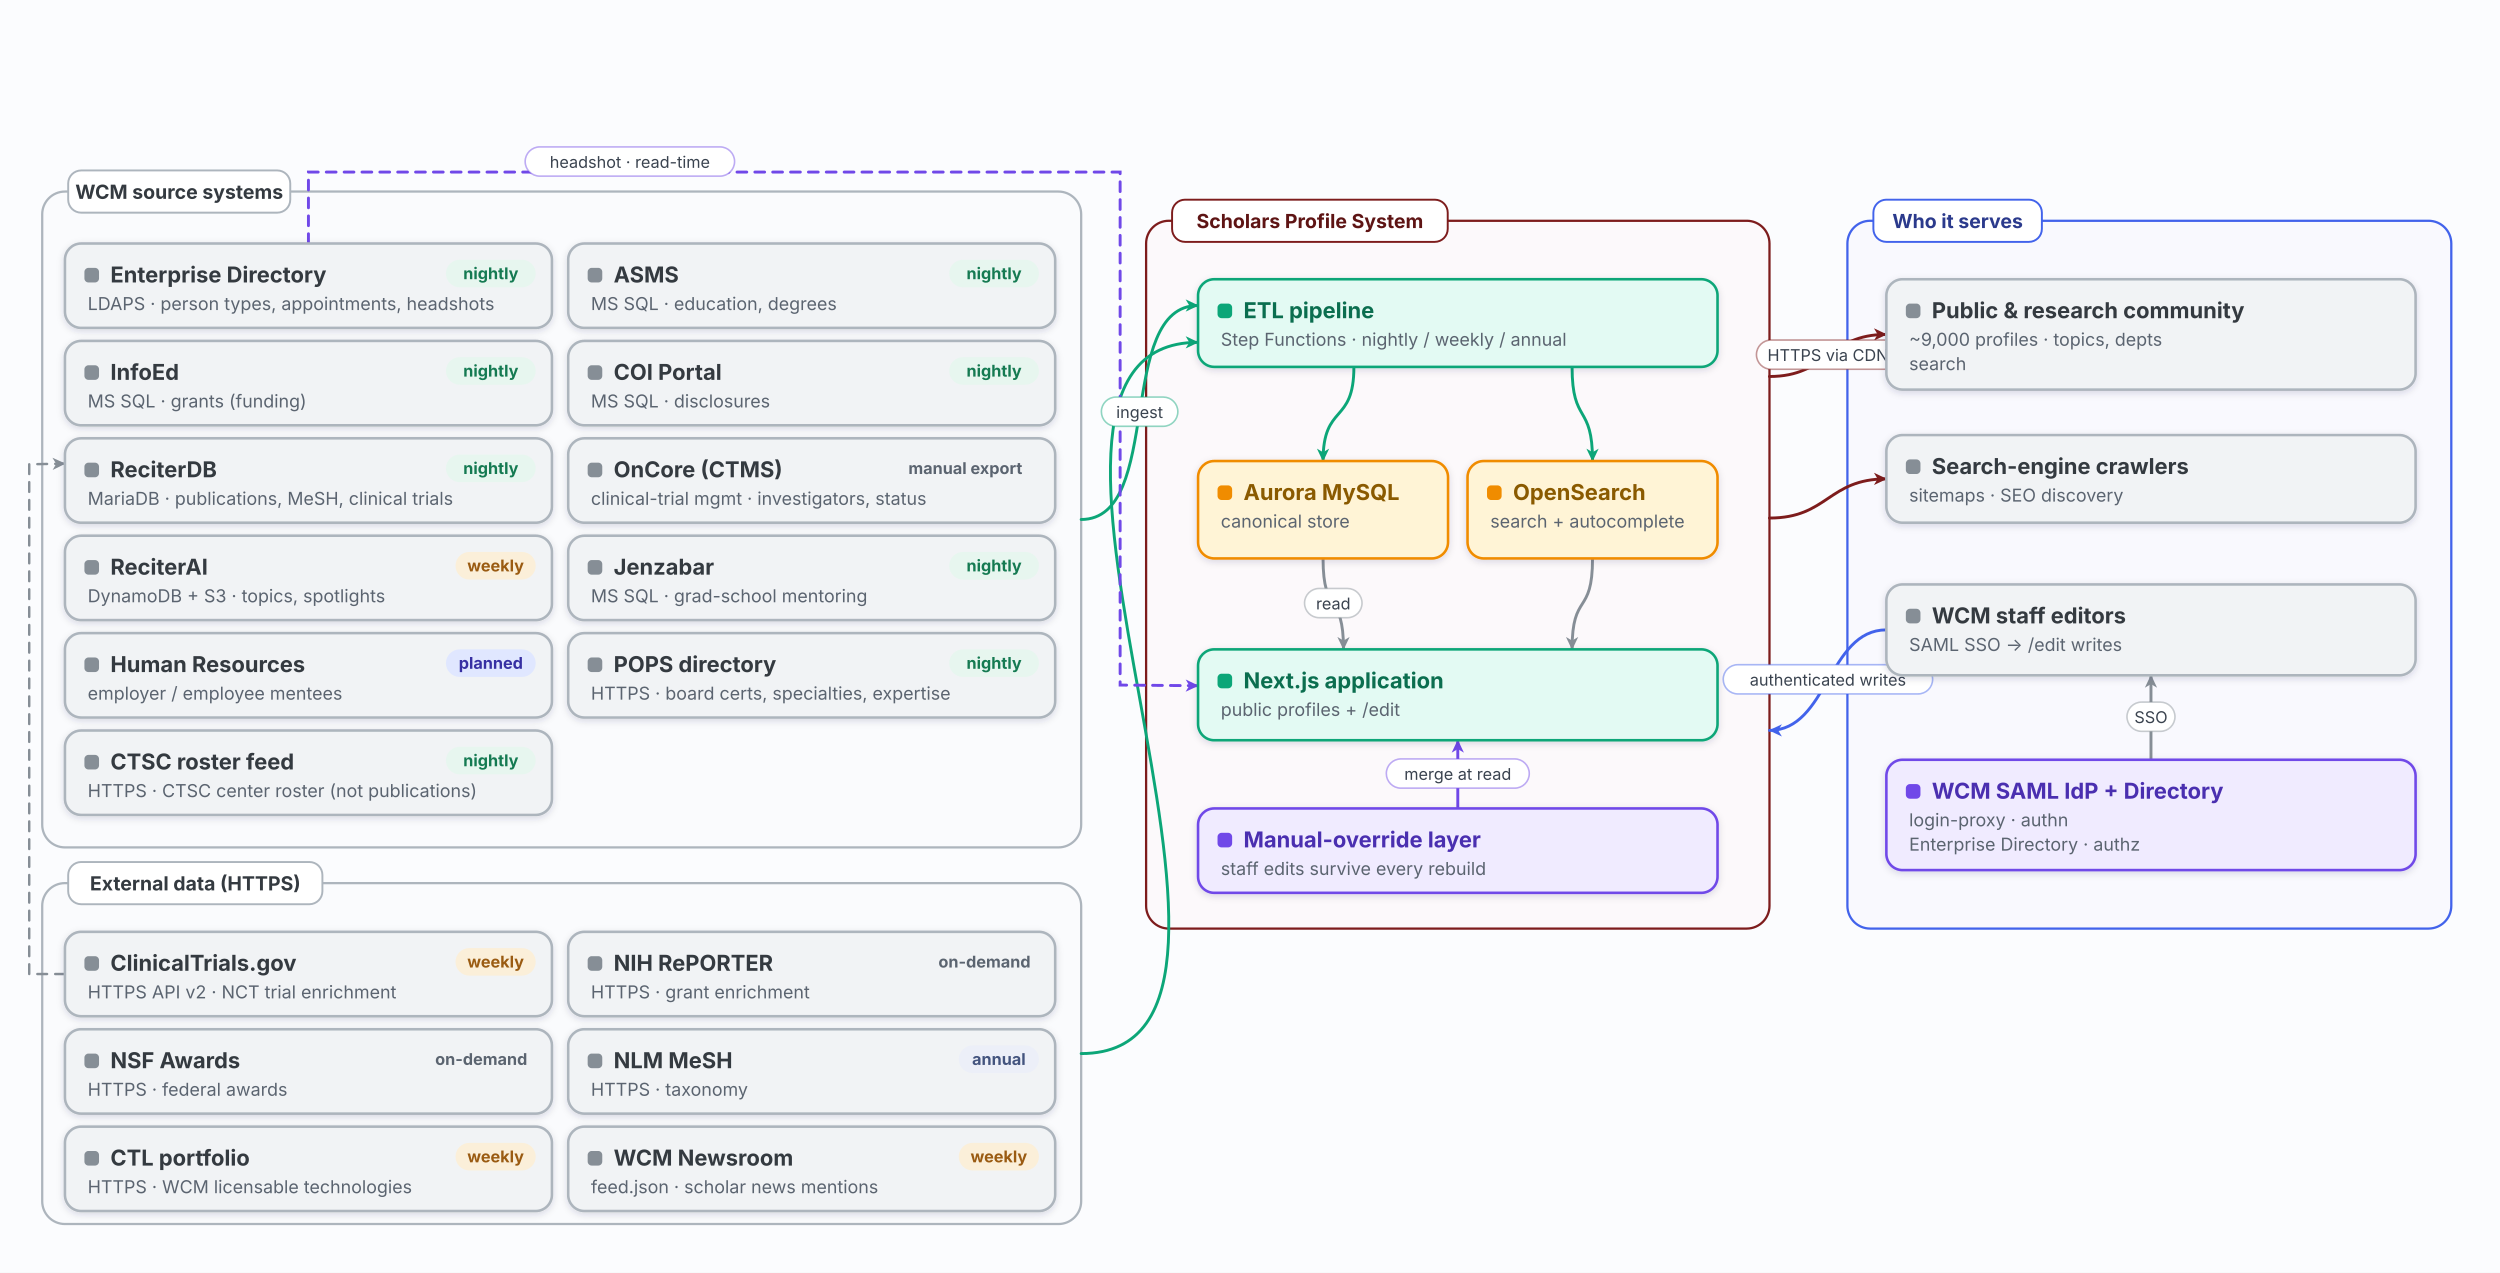
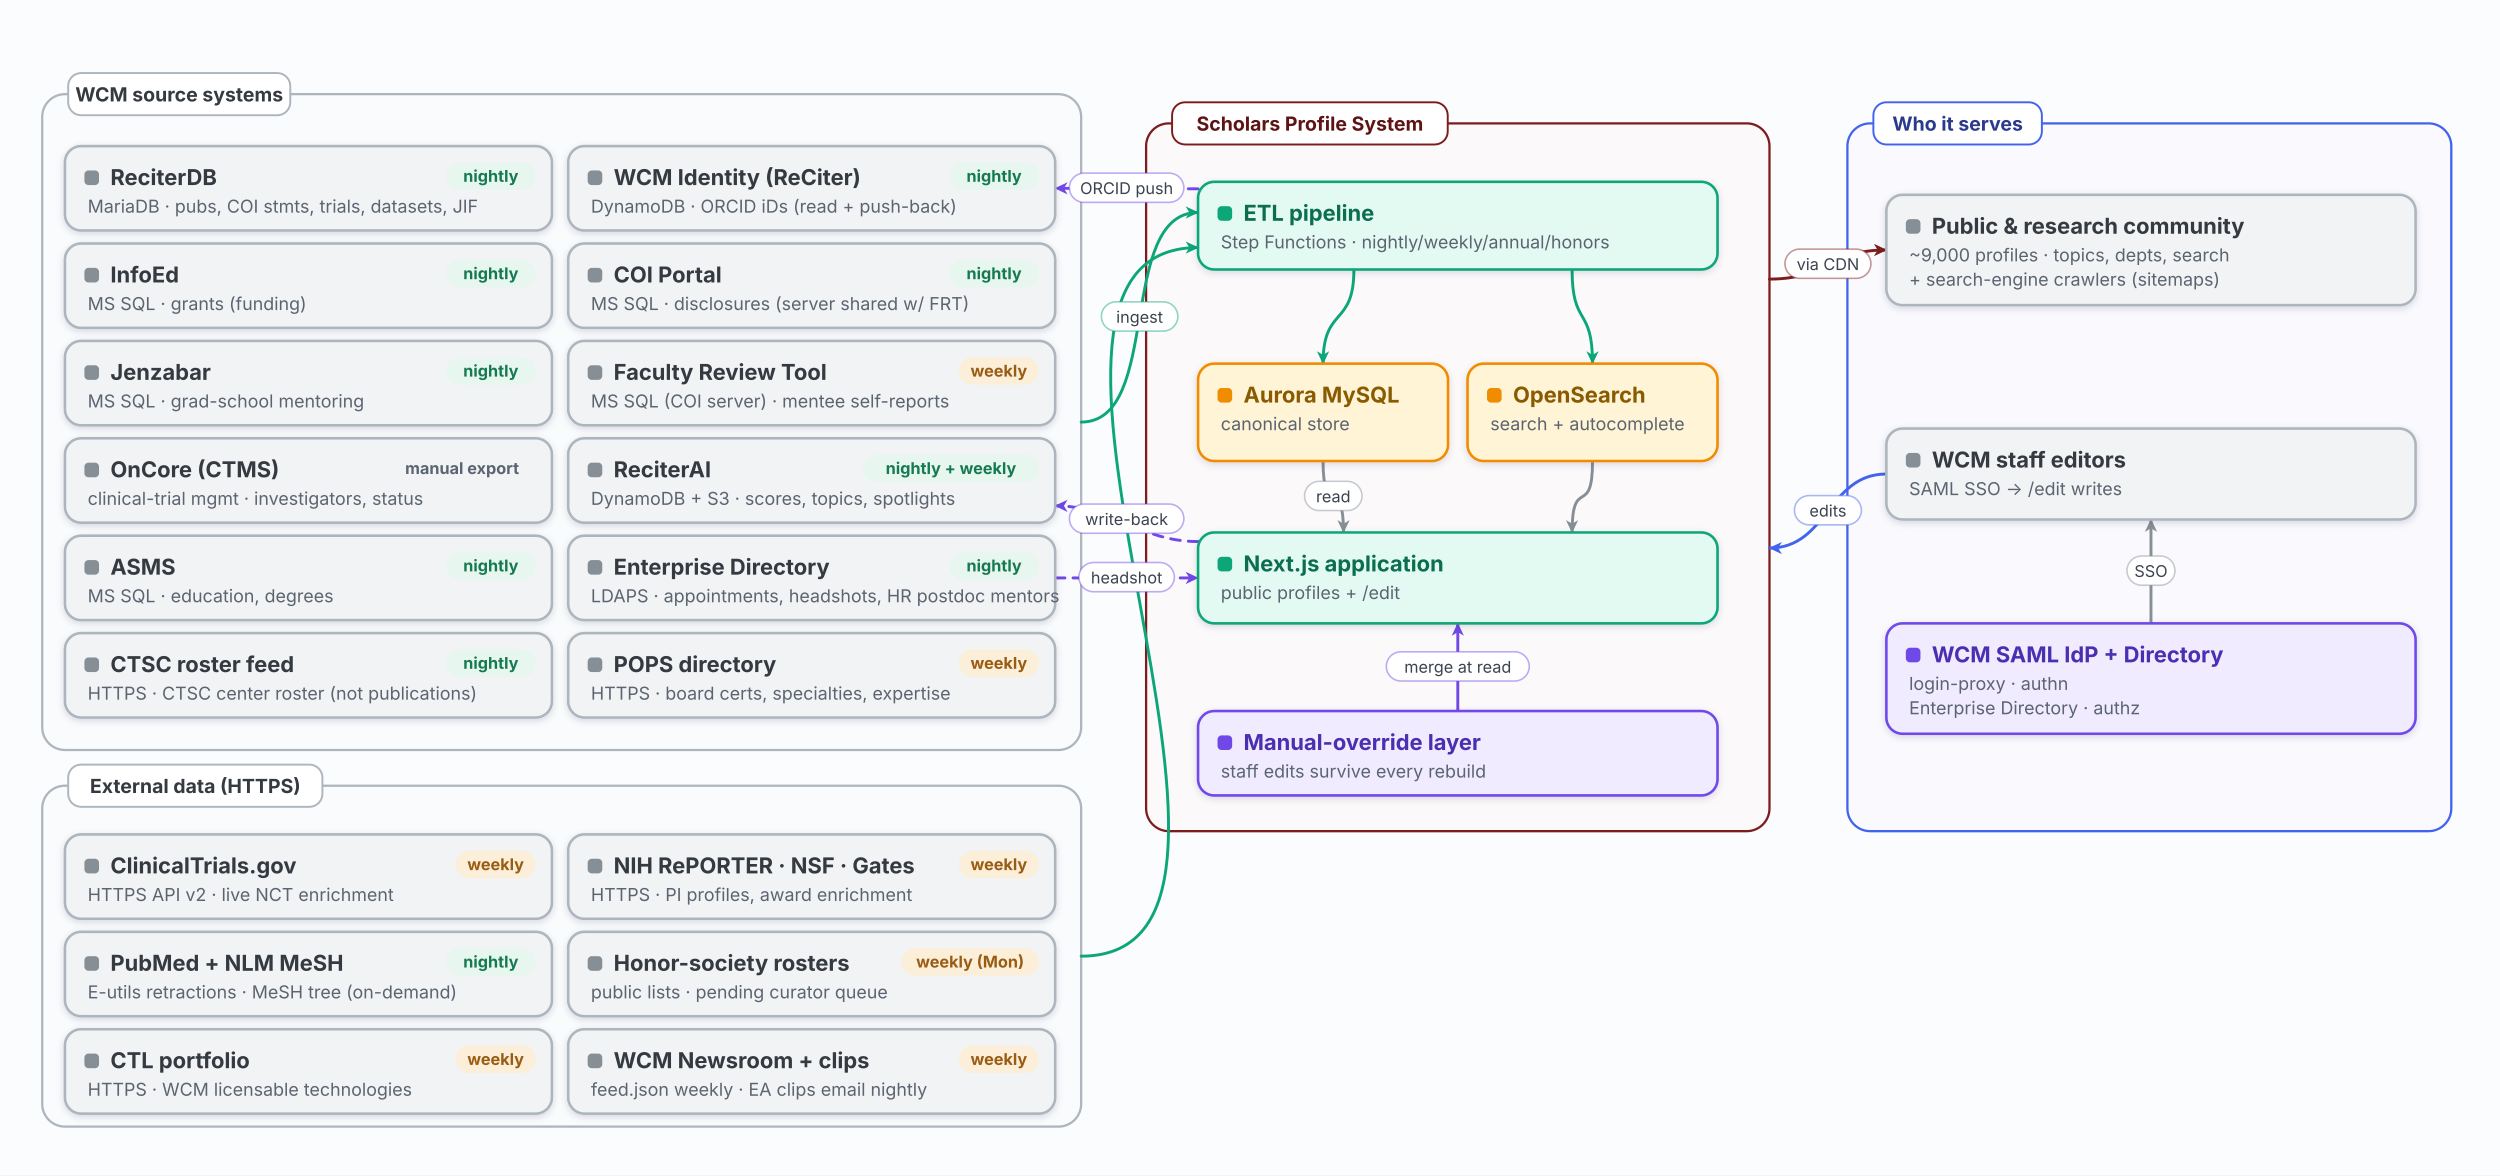
- <svg xmlns="http://www.w3.org/2000/svg" viewBox="0 0 1540 784" width="1540" height="784" role="img" aria-labelledby="t-system-context d-system-context" font-family="Inter,-apple-system,Segoe UI,Helvetica,Arial,sans-serif">
+ <svg xmlns="http://www.w3.org/2000/svg" viewBox="0 0 1540 724" width="1540" height="724" role="img" aria-labelledby="t-system-context d-system-context" font-family="Inter,-apple-system,Segoe UI,Helvetica,Arial,sans-serif">
  <rect width="100%" height="100%" fill="#fbfcfe" />
  <defs>
    <filter id="sh" x="-25%" y="-25%" width="150%" height="150%">
      <feDropShadow dx="0" dy="1.4" stdDeviation="2.4" flood-color="#0b1f3a" flood-opacity="0.14" />
    </filter>
    <marker id="mGray" viewBox="0 0 10 10" refX="9" refY="5" markerWidth="9" markerHeight="9" markerUnits="userSpaceOnUse" orient="auto-start-reverse">
      <path d="M0.5,0.8 L9.4,5 L0.5,9.2 L3,5 Z" fill="#868e96" />
    </marker>
    <marker id="mMaroon" viewBox="0 0 10 10" refX="9" refY="5" markerWidth="9" markerHeight="9" markerUnits="userSpaceOnUse" orient="auto-start-reverse">
      <path d="M0.5,0.8 L9.4,5 L0.5,9.2 L3,5 Z" fill="#7d1c1c" />
    </marker>
    <marker id="mRed" viewBox="0 0 10 10" refX="9" refY="5" markerWidth="9" markerHeight="9" markerUnits="userSpaceOnUse" orient="auto-start-reverse">
      <path d="M0.5,0.8 L9.4,5 L0.5,9.2 L3,5 Z" fill="#e03131" />
    </marker>
    <marker id="mGreen" viewBox="0 0 10 10" refX="9" refY="5" markerWidth="9" markerHeight="9" markerUnits="userSpaceOnUse" orient="auto-start-reverse">
      <path d="M0.5,0.8 L9.4,5 L0.5,9.2 L3,5 Z" fill="#2f9e44" />
    </marker>
    <marker id="mIndigo" viewBox="0 0 10 10" refX="9" refY="5" markerWidth="9" markerHeight="9" markerUnits="userSpaceOnUse" orient="auto-start-reverse">
      <path d="M0.5,0.8 L9.4,5 L0.5,9.2 L3,5 Z" fill="#4263eb" />
    </marker>
    <marker id="mViolet" viewBox="0 0 10 10" refX="9" refY="5" markerWidth="9" markerHeight="9" markerUnits="userSpaceOnUse" orient="auto-start-reverse">
      <path d="M0.5,0.8 L9.4,5 L0.5,9.2 L3,5 Z" fill="#7048e8" />
    </marker>
    <marker id="mAmber" viewBox="0 0 10 10" refX="9" refY="5" markerWidth="9" markerHeight="9" markerUnits="userSpaceOnUse" orient="auto-start-reverse">
      <path d="M0.5,0.8 L9.4,5 L0.5,9.2 L3,5 Z" fill="#f08c00" />
    </marker>
    <marker id="mTeal" viewBox="0 0 10 10" refX="9" refY="5" markerWidth="9" markerHeight="9" markerUnits="userSpaceOnUse" orient="auto-start-reverse">
      <path d="M0.5,0.8 L9.4,5 L0.5,9.2 L3,5 Z" fill="#0ca678" />
    </marker>
  </defs>
-   <rect x="26" y="118" width="640" height="404" rx="14" fill="#f1f3f5" fill-opacity="0.16" stroke="#adb5bd" stroke-width="1.4" />
-   <rect x="26" y="544" width="640" height="210" rx="14" fill="#f1f3f5" fill-opacity="0.16" stroke="#adb5bd" stroke-width="1.4" />
-   <rect x="706" y="136" width="384" height="436" rx="14" fill="#fbeaea" fill-opacity="0.16" stroke="#7d1c1c" stroke-width="1.4" />
-   <rect x="1138" y="136" width="372" height="436" rx="14" fill="#e7ecff" fill-opacity="0.16" stroke="#4263eb" stroke-width="1.4" />
-   <path d="M666,320 C717.063,320 686.937,188.2 738,188.2" fill="none" stroke="#0ca678" stroke-width="1.8" stroke-linecap="round" marker-end="url(#mTeal)" />
-   <path d="M666,649 C816.959,649 587.041,210.88 738,210.88" fill="none" stroke="#0ca678" stroke-width="1.8" stroke-linecap="round" marker-end="url(#mTeal)" />
-   <path d="M190,150 L190,106 L690,106 L690,422 L738,422.4" fill="none" stroke="#7048e8" stroke-width="1.8" stroke-linecap="round" stroke-dasharray="6 5" marker-end="url(#mViolet)" />
-   <path d="M40,600 L18,600 L18,286 L40,285.6" fill="none" stroke="#868e96" stroke-width="1.5" stroke-linecap="round" stroke-dasharray="6 5" marker-end="url(#mGray)" />
-   <path d="M834,226 C834,262 815,248 815,284" fill="none" stroke="#0ca678" stroke-width="1.8" stroke-linecap="round" marker-end="url(#mTeal)" />
-   <path d="M968.4,226 C968.4,262 981,248 981,284" fill="none" stroke="#0ca678" stroke-width="1.8" stroke-linecap="round" marker-end="url(#mTeal)" />
-   <path d="M815,344 C815,380 827.6,364 827.6,400" fill="none" stroke="#868e96" stroke-width="1.8" stroke-linecap="round" marker-end="url(#mGray)" />
-   <path d="M981,344 C981,380 968.4,364 968.4,400" fill="none" stroke="#868e96" stroke-width="1.8" stroke-linecap="round" marker-end="url(#mGray)" />
-   <path d="M898,498 C898,462 898,492 898,456" fill="none" stroke="#7048e8" stroke-width="1.8" stroke-linecap="round" marker-end="url(#mViolet)" />
-   <path d="M1090,231.92 C1126,231.92 1126,206 1162,206" fill="none" stroke="#7d1c1c" stroke-width="1.8" stroke-linecap="round" marker-end="url(#mMaroon)" />
-   <path d="M1090,319.12 C1126,319.12 1126,295 1162,295" fill="none" stroke="#7d1c1c" stroke-width="1.8" stroke-linecap="round" marker-end="url(#mMaroon)" />
-   <path d="M1162,388 C1126,388 1126,449.92 1090,449.92" fill="none" stroke="#4263eb" stroke-width="1.8" stroke-linecap="round" marker-end="url(#mIndigo)" />
-   <path d="M1325,468 C1325,432 1325,452 1325,416" fill="none" stroke="#868e96" stroke-width="1.8" stroke-linecap="round" marker-end="url(#mGray)" />
-   <rect x="678.45" y="244.6" width="47.1" height="18" rx="9" fill="#ffffff" stroke="#0ca678" stroke-opacity="0.45" />
-   <text x="702" y="257.5" font-size="10" fill="#3a434f" text-anchor="middle">ingest</text>
-   <rect x="323.5" y="90.5" width="129" height="18" rx="9" fill="#ffffff" stroke="#7048e8" stroke-opacity="0.45" />
-   <text x="388" y="103.4" font-size="10" fill="#3a434f" text-anchor="middle">headshot · read-time</text>
-   <rect x="803.6" y="362.5" width="35.4" height="18" rx="9" fill="#ffffff" stroke="#868e96" stroke-opacity="0.45" />
-   <text x="821.3" y="375.4" font-size="10" fill="#3a434f" text-anchor="middle">read</text>
-   <rect x="853.975" y="467.5" width="88.05" height="18" rx="9" fill="#ffffff" stroke="#7048e8" stroke-opacity="0.45" />
-   <text x="898" y="480.4" font-size="10" fill="#3a434f" text-anchor="middle">merge at read</text>
-   <rect x="1081.975" y="209.46" width="88.05" height="18" rx="9" fill="#ffffff" stroke="#7d1c1c" stroke-opacity="0.45" />
-   <text x="1126" y="222.36" font-size="10" fill="#3a434f" text-anchor="middle">HTTPS via CDN</text>
-   <rect x="1061.5" y="409.46" width="129" height="18" rx="9" fill="#ffffff" stroke="#4263eb" stroke-opacity="0.45" />
-   <text x="1126" y="422.36" font-size="10" fill="#3a434f" text-anchor="middle">authenticated writes</text>
-   <rect x="1310.225" y="432.5" width="29.55" height="18" rx="9" fill="#ffffff" stroke="#868e96" stroke-opacity="0.45" />
-   <text x="1325" y="445.4" font-size="10" fill="#3a434f" text-anchor="middle">SSO</text>
-   <g>
-     <rect x="42" y="105" width="136.8" height="26" rx="8" fill="#ffffff" stroke="#adb5bd" stroke-width="1.2" />
-     <text x="110.4" y="122.5" font-size="12" font-weight="700" fill="#343a40" text-anchor="middle">WCM source systems</text>
-   </g>
-   <g>
-     <rect x="42" y="531" width="156.6" height="26" rx="8" fill="#ffffff" stroke="#adb5bd" stroke-width="1.2" />
-     <text x="120.3" y="548.5" font-size="12" font-weight="700" fill="#343a40" text-anchor="middle">External data (HTTPS)</text>
-   </g>
-   <g>
-     <rect x="722" y="123" width="169.8" height="26" rx="8" fill="#ffffff" stroke="#7d1c1c" stroke-width="1.2" />
-     <text x="806.9" y="140.5" font-size="12" font-weight="700" fill="#5e1414" text-anchor="middle">Scholars Profile System</text>
-   </g>
-   <g>
-     <rect x="1154" y="123" width="103.8" height="26" rx="8" fill="#ffffff" stroke="#4263eb" stroke-width="1.2" />
-     <text x="1205.9" y="140.5" font-size="12" font-weight="700" fill="#2b3a8c" text-anchor="middle">Who it serves</text>
+   <rect x="26" y="58" width="640" height="404" rx="14" fill="#f1f3f5" fill-opacity="0.16" stroke="#adb5bd" stroke-width="1.4" />
+   <rect x="26" y="484" width="640" height="210" rx="14" fill="#f1f3f5" fill-opacity="0.16" stroke="#adb5bd" stroke-width="1.4" />
+   <rect x="706" y="76" width="384" height="436" rx="14" fill="#fbeaea" fill-opacity="0.16" stroke="#7d1c1c" stroke-width="1.4" />
+   <rect x="1138" y="76" width="372" height="436" rx="14" fill="#e7ecff" fill-opacity="0.16" stroke="#4263eb" stroke-width="1.4" />
+   <path d="M666,260 C716.259,260 687.741,130.9 738,130.9" fill="none" stroke="#0ca678" stroke-width="1.8" stroke-linecap="round" marker-end="url(#mTeal)" />
+   <path d="M666,589 C816.415,589 587.585,152.5 738,152.5" fill="none" stroke="#0ca678" stroke-width="1.8" stroke-linecap="round" marker-end="url(#mTeal)" />
+   <path d="M738,116.32 C702,116.32 686,116 650,116" fill="none" stroke="#7048e8" stroke-width="1.8" stroke-linecap="round" stroke-dasharray="6 5" marker-end="url(#mViolet)" />
+   <path d="M738,333.6 C702,333.6 686,311.6 650,311.6" fill="none" stroke="#7048e8" stroke-width="1.8" stroke-linecap="round" stroke-dasharray="6 5" marker-end="url(#mViolet)" />
+   <path d="M650,356 C686,356 702,356 738,356" fill="none" stroke="#7048e8" stroke-width="1.8" stroke-linecap="round" stroke-dasharray="6 5" marker-end="url(#mViolet)" />
+   <path d="M834,166 C834,202 815,188 815,224" fill="none" stroke="#0ca678" stroke-width="1.8" stroke-linecap="round" marker-end="url(#mTeal)" />
+   <path d="M968.4,166 C968.4,202 981,188 981,224" fill="none" stroke="#0ca678" stroke-width="1.8" stroke-linecap="round" marker-end="url(#mTeal)" />
+   <path d="M815,284 C815,320 827.6,292 827.6,328" fill="none" stroke="#868e96" stroke-width="1.8" stroke-linecap="round" marker-end="url(#mGray)" />
+   <path d="M981,284 C981,320 968.4,292 968.4,328" fill="none" stroke="#868e96" stroke-width="1.8" stroke-linecap="round" marker-end="url(#mGray)" />
+   <path d="M898,438 C898,402 898,420 898,384" fill="none" stroke="#7048e8" stroke-width="1.8" stroke-linecap="round" marker-end="url(#mViolet)" />
+   <path d="M1090,171.92 C1126,171.92 1126,154 1162,154" fill="none" stroke="#7d1c1c" stroke-width="1.8" stroke-linecap="round" marker-end="url(#mMaroon)" />
+   <path d="M1162,292 C1126,292 1126,337.6 1090,337.6" fill="none" stroke="#4263eb" stroke-width="1.8" stroke-linecap="round" marker-end="url(#mIndigo)" />
+   <path d="M1325,384 C1325,348 1325,356 1325,320" fill="none" stroke="#868e96" stroke-width="1.8" stroke-linecap="round" marker-end="url(#mGray)" />
+   <rect x="678.45" y="185.95" width="47.1" height="18" rx="9" fill="#ffffff" stroke="#0ca678" stroke-opacity="0.45" />
+   <text x="702" y="198.85" font-size="10" fill="#3a434f" text-anchor="middle">ingest</text>
+   <rect x="658.75" y="106.66" width="70.5" height="18" rx="9" fill="#ffffff" stroke="#7048e8" stroke-opacity="0.45" />
+   <text x="694" y="119.56" font-size="10" fill="#3a434f" text-anchor="middle">ORCID push</text>
+   <rect x="658.75" y="310.5" width="70.5" height="18" rx="9" fill="#ffffff" stroke="#7048e8" stroke-opacity="0.45" />
+   <text x="694" y="323.4" font-size="10" fill="#3a434f" text-anchor="middle">write-back</text>
+   <rect x="664.6" y="346.5" width="58.8" height="18" rx="9" fill="#ffffff" stroke="#7048e8" stroke-opacity="0.45" />
+   <text x="694" y="359.4" font-size="10" fill="#3a434f" text-anchor="middle">headshot</text>
+   <rect x="803.6" y="296.5" width="35.4" height="18" rx="9" fill="#ffffff" stroke="#868e96" stroke-opacity="0.45" />
+   <text x="821.3" y="309.4" font-size="10" fill="#3a434f" text-anchor="middle">read</text>
+   <rect x="853.975" y="401.5" width="88.05" height="18" rx="9" fill="#ffffff" stroke="#7048e8" stroke-opacity="0.45" />
+   <text x="898" y="414.4" font-size="10" fill="#3a434f" text-anchor="middle">merge at read</text>
+   <rect x="1099.525" y="153.46" width="52.95" height="18" rx="9" fill="#ffffff" stroke="#7d1c1c" stroke-opacity="0.45" />
+   <text x="1126" y="166.36" font-size="10" fill="#3a434f" text-anchor="middle">via CDN</text>
+   <rect x="1105.375" y="305.3" width="41.25" height="18" rx="9" fill="#ffffff" stroke="#4263eb" stroke-opacity="0.45" />
+   <text x="1126" y="318.2" font-size="10" fill="#3a434f" text-anchor="middle">edits</text>
+   <rect x="1310.225" y="342.5" width="29.55" height="18" rx="9" fill="#ffffff" stroke="#868e96" stroke-opacity="0.45" />
+   <text x="1325" y="355.4" font-size="10" fill="#3a434f" text-anchor="middle">SSO</text>
+   <g>
+     <rect x="42" y="45" width="136.8" height="26" rx="8" fill="#ffffff" stroke="#adb5bd" stroke-width="1.2" />
+     <text x="110.4" y="62.5" font-size="12" font-weight="700" fill="#343a40" text-anchor="middle">WCM source systems</text>
+   </g>
+   <g>
+     <rect x="42" y="471" width="156.6" height="26" rx="8" fill="#ffffff" stroke="#adb5bd" stroke-width="1.2" />
+     <text x="120.3" y="488.5" font-size="12" font-weight="700" fill="#343a40" text-anchor="middle">External data (HTTPS)</text>
+   </g>
+   <g>
+     <rect x="722" y="63" width="169.8" height="26" rx="8" fill="#ffffff" stroke="#7d1c1c" stroke-width="1.2" />
+     <text x="806.9" y="80.5" font-size="12" font-weight="700" fill="#5e1414" text-anchor="middle">Scholars Profile System</text>
+   </g>
+   <g>
+     <rect x="1154" y="63" width="103.8" height="26" rx="8" fill="#ffffff" stroke="#4263eb" stroke-width="1.2" />
+     <text x="1205.9" y="80.5" font-size="12" font-weight="700" fill="#2b3a8c" text-anchor="middle">Who it serves</text>
+   </g>
+   <g>
+     <rect x="40" y="90" width="300" height="52" rx="10" fill="#f1f3f5" stroke="#adb5bd" stroke-width="1.6" filter="url(#sh)" />
+     <rect x="52" y="105" width="9" height="9" rx="2.5" fill="#868e96" />
+     <text x="68" y="114" font-size="13.5" font-weight="700" fill="#343a40">ReciterDB</text>
+     <text x="54" y="131" font-size="11" fill="#5b6470">MariaDB · pubs, COI stmts, trials, datasets, JIF</text>
+     <rect x="274.7" y="100" width="55.3" height="17" rx="8.5" fill="#e7f6ef" />
+     <text x="302.35" y="112" font-size="10" font-weight="700" fill="#157a52" text-anchor="middle">nightly</text>
+   </g>
+   <g>
+     <rect x="350" y="90" width="300" height="52" rx="10" fill="#f1f3f5" stroke="#adb5bd" stroke-width="1.6" filter="url(#sh)" />
+     <rect x="362" y="105" width="9" height="9" rx="2.5" fill="#868e96" />
+     <text x="378" y="114" font-size="13.5" font-weight="700" fill="#343a40">WCM Identity (ReCiter)</text>
+     <text x="364" y="131" font-size="11" fill="#5b6470">DynamoDB · ORCID iDs (read + push-back)</text>
+     <rect x="584.7" y="100" width="55.3" height="17" rx="8.5" fill="#e7f6ef" />
+     <text x="612.35" y="112" font-size="10" font-weight="700" fill="#157a52" text-anchor="middle">nightly</text>
  </g>
  <g>
    <rect x="40" y="150" width="300" height="52" rx="10" fill="#f1f3f5" stroke="#adb5bd" stroke-width="1.6" filter="url(#sh)" />
    <rect x="52" y="165" width="9" height="9" rx="2.5" fill="#868e96" />
-     <text x="68" y="174" font-size="13.5" font-weight="700" fill="#343a40">Enterprise Directory</text>
-     <text x="54" y="191" font-size="11" fill="#5b6470">LDAPS · person types, appointments, headshots</text>
+     <text x="68" y="174" font-size="13.5" font-weight="700" fill="#343a40">InfoEd</text>
+     <text x="54" y="191" font-size="11" fill="#5b6470">MS SQL · grants (funding)</text>
    <rect x="274.7" y="160" width="55.3" height="17" rx="8.5" fill="#e7f6ef" />
    <text x="302.35" y="172" font-size="10" font-weight="700" fill="#157a52" text-anchor="middle">nightly</text>
  </g>
  <g>
    <rect x="350" y="150" width="300" height="52" rx="10" fill="#f1f3f5" stroke="#adb5bd" stroke-width="1.6" filter="url(#sh)" />
    <rect x="362" y="165" width="9" height="9" rx="2.5" fill="#868e96" />
-     <text x="378" y="174" font-size="13.5" font-weight="700" fill="#343a40">ASMS</text>
-     <text x="364" y="191" font-size="11" fill="#5b6470">MS SQL · education, degrees</text>
+     <text x="378" y="174" font-size="13.5" font-weight="700" fill="#343a40">COI Portal</text>
+     <text x="364" y="191" font-size="11" fill="#5b6470">MS SQL · disclosures (server shared w/ FRT)</text>
    <rect x="584.7" y="160" width="55.3" height="17" rx="8.5" fill="#e7f6ef" />
    <text x="612.35" y="172" font-size="10" font-weight="700" fill="#157a52" text-anchor="middle">nightly</text>
  </g>
  <g>
    <rect x="40" y="210" width="300" height="52" rx="10" fill="#f1f3f5" stroke="#adb5bd" stroke-width="1.6" filter="url(#sh)" />
    <rect x="52" y="225" width="9" height="9" rx="2.5" fill="#868e96" />
-     <text x="68" y="234" font-size="13.5" font-weight="700" fill="#343a40">InfoEd</text>
-     <text x="54" y="251" font-size="11" fill="#5b6470">MS SQL · grants (funding)</text>
+     <text x="68" y="234" font-size="13.5" font-weight="700" fill="#343a40">Jenzabar</text>
+     <text x="54" y="251" font-size="11" fill="#5b6470">MS SQL · grad-school mentoring</text>
    <rect x="274.7" y="220" width="55.3" height="17" rx="8.5" fill="#e7f6ef" />
    <text x="302.35" y="232" font-size="10" font-weight="700" fill="#157a52" text-anchor="middle">nightly</text>
  </g>
  <g>
    <rect x="350" y="210" width="300" height="52" rx="10" fill="#f1f3f5" stroke="#adb5bd" stroke-width="1.6" filter="url(#sh)" />
    <rect x="362" y="225" width="9" height="9" rx="2.5" fill="#868e96" />
-     <text x="378" y="234" font-size="13.5" font-weight="700" fill="#343a40">COI Portal</text>
-     <text x="364" y="251" font-size="11" fill="#5b6470">MS SQL · disclosures</text>
-     <rect x="584.7" y="220" width="55.3" height="17" rx="8.5" fill="#e7f6ef" />
-     <text x="612.35" y="232" font-size="10" font-weight="700" fill="#157a52" text-anchor="middle">nightly</text>
+     <text x="378" y="234" font-size="13.5" font-weight="700" fill="#343a40">Faculty Review Tool</text>
+     <text x="364" y="251" font-size="11" fill="#5b6470">MS SQL (COI server) · mentee self-reports</text>
+     <rect x="590.6" y="220" width="49.4" height="17" rx="8.5" fill="#fbefd9" />
+     <text x="615.3" y="232" font-size="10" font-weight="700" fill="#9a5b12" text-anchor="middle">weekly</text>
  </g>
  <g>
    <rect x="40" y="270" width="300" height="52" rx="10" fill="#f1f3f5" stroke="#adb5bd" stroke-width="1.6" filter="url(#sh)" />
    <rect x="52" y="285" width="9" height="9" rx="2.5" fill="#868e96" />
-     <text x="68" y="294" font-size="13.5" font-weight="700" fill="#343a40">ReciterDB</text>
-     <text x="54" y="311" font-size="11" fill="#5b6470">MariaDB · publications, MeSH, clinical trials</text>
-     <rect x="274.7" y="280" width="55.3" height="17" rx="8.5" fill="#e7f6ef" />
-     <text x="302.35" y="292" font-size="10" font-weight="700" fill="#157a52" text-anchor="middle">nightly</text>
+     <text x="68" y="294" font-size="13.5" font-weight="700" fill="#343a40">OnCore (CTMS)</text>
+     <text x="54" y="311" font-size="11" fill="#5b6470">clinical-trial mgmt · investigators, status</text>
+     <rect x="239.3" y="280" width="90.7" height="17" rx="8.5" fill="#f1f3f5" />
+     <text x="284.65" y="292" font-size="10" font-weight="700" fill="#5b6470" text-anchor="middle">manual export</text>
  </g>
  <g>
    <rect x="350" y="270" width="300" height="52" rx="10" fill="#f1f3f5" stroke="#adb5bd" stroke-width="1.6" filter="url(#sh)" />
    <rect x="362" y="285" width="9" height="9" rx="2.5" fill="#868e96" />
-     <text x="378" y="294" font-size="13.5" font-weight="700" fill="#343a40">OnCore (CTMS)</text>
-     <text x="364" y="311" font-size="11" fill="#5b6470">clinical-trial mgmt · investigators, status</text>
-     <rect x="549.3" y="280" width="90.7" height="17" rx="8.5" fill="#f1f3f5" />
-     <text x="594.65" y="292" font-size="10" font-weight="700" fill="#5b6470" text-anchor="middle">manual export</text>
+     <text x="378" y="294" font-size="13.5" font-weight="700" fill="#343a40">ReciterAI</text>
+     <text x="364" y="311" font-size="11" fill="#5b6470">DynamoDB + S3 · scores, topics, spotlights</text>
+     <rect x="531.6" y="280" width="108.4" height="17" rx="8.5" fill="#e7f6ef" />
+     <text x="585.8" y="292" font-size="10" font-weight="700" fill="#157a52" text-anchor="middle">nightly + weekly</text>
  </g>
  <g>
    <rect x="40" y="330" width="300" height="52" rx="10" fill="#f1f3f5" stroke="#adb5bd" stroke-width="1.6" filter="url(#sh)" />
    <rect x="52" y="345" width="9" height="9" rx="2.5" fill="#868e96" />
-     <text x="68" y="354" font-size="13.5" font-weight="700" fill="#343a40">ReciterAI</text>
-     <text x="54" y="371" font-size="11" fill="#5b6470">DynamoDB + S3 · topics, spotlights</text>
-     <rect x="280.6" y="340" width="49.4" height="17" rx="8.5" fill="#fbefd9" />
-     <text x="305.3" y="352" font-size="10" font-weight="700" fill="#9a5b12" text-anchor="middle">weekly</text>
+     <text x="68" y="354" font-size="13.5" font-weight="700" fill="#343a40">ASMS</text>
+     <text x="54" y="371" font-size="11" fill="#5b6470">MS SQL · education, degrees</text>
+     <rect x="274.7" y="340" width="55.3" height="17" rx="8.5" fill="#e7f6ef" />
+     <text x="302.35" y="352" font-size="10" font-weight="700" fill="#157a52" text-anchor="middle">nightly</text>
  </g>
  <g>
    <rect x="350" y="330" width="300" height="52" rx="10" fill="#f1f3f5" stroke="#adb5bd" stroke-width="1.6" filter="url(#sh)" />
    <rect x="362" y="345" width="9" height="9" rx="2.5" fill="#868e96" />
-     <text x="378" y="354" font-size="13.5" font-weight="700" fill="#343a40">Jenzabar</text>
-     <text x="364" y="371" font-size="11" fill="#5b6470">MS SQL · grad-school mentoring</text>
+     <text x="378" y="354" font-size="13.5" font-weight="700" fill="#343a40">Enterprise Directory</text>
+     <text x="364" y="371" font-size="11" fill="#5b6470">LDAPS · appointments, headshots, HR postdoc mentors</text>
    <rect x="584.7" y="340" width="55.3" height="17" rx="8.5" fill="#e7f6ef" />
    <text x="612.35" y="352" font-size="10" font-weight="700" fill="#157a52" text-anchor="middle">nightly</text>
  </g>
  <g>
    <rect x="40" y="390" width="300" height="52" rx="10" fill="#f1f3f5" stroke="#adb5bd" stroke-width="1.6" filter="url(#sh)" />
    <rect x="52" y="405" width="9" height="9" rx="2.5" fill="#868e96" />
-     <text x="68" y="414" font-size="13.5" font-weight="700" fill="#343a40">Human Resources</text>
-     <text x="54" y="431" font-size="11" fill="#5b6470">employer / employee mentees</text>
-     <rect x="274.7" y="400" width="55.3" height="17" rx="8.5" fill="#e0e7ff" />
-     <text x="302.35" y="412" font-size="10" font-weight="700" fill="#3730a3" text-anchor="middle">planned</text>
+     <text x="68" y="414" font-size="13.5" font-weight="700" fill="#343a40">CTSC roster feed</text>
+     <text x="54" y="431" font-size="11" fill="#5b6470">HTTPS · CTSC center roster (not publications)</text>
+     <rect x="274.7" y="400" width="55.3" height="17" rx="8.5" fill="#e7f6ef" />
+     <text x="302.35" y="412" font-size="10" font-weight="700" fill="#157a52" text-anchor="middle">nightly</text>
  </g>
  <g>
    <rect x="350" y="390" width="300" height="52" rx="10" fill="#f1f3f5" stroke="#adb5bd" stroke-width="1.6" filter="url(#sh)" />
    <rect x="362" y="405" width="9" height="9" rx="2.5" fill="#868e96" />
    <text x="378" y="414" font-size="13.5" font-weight="700" fill="#343a40">POPS directory</text>
    <text x="364" y="431" font-size="11" fill="#5b6470">HTTPS · board certs, specialties, expertise</text>
-     <rect x="584.7" y="400" width="55.3" height="17" rx="8.5" fill="#e7f6ef" />
-     <text x="612.35" y="412" font-size="10" font-weight="700" fill="#157a52" text-anchor="middle">nightly</text>
-   </g>
-   <g>
-     <rect x="40" y="450" width="300" height="52" rx="10" fill="#f1f3f5" stroke="#adb5bd" stroke-width="1.6" filter="url(#sh)" />
-     <rect x="52" y="465" width="9" height="9" rx="2.5" fill="#868e96" />
-     <text x="68" y="474" font-size="13.5" font-weight="700" fill="#343a40">CTSC roster feed</text>
-     <text x="54" y="491" font-size="11" fill="#5b6470">HTTPS · CTSC center roster (not publications)</text>
-     <rect x="274.7" y="460" width="55.3" height="17" rx="8.5" fill="#e7f6ef" />
-     <text x="302.35" y="472" font-size="10" font-weight="700" fill="#157a52" text-anchor="middle">nightly</text>
+     <rect x="590.6" y="400" width="49.4" height="17" rx="8.5" fill="#fbefd9" />
+     <text x="615.3" y="412" font-size="10" font-weight="700" fill="#9a5b12" text-anchor="middle">weekly</text>
+   </g>
+   <g>
+     <rect x="40" y="514" width="300" height="52" rx="10" fill="#f1f3f5" stroke="#adb5bd" stroke-width="1.6" filter="url(#sh)" />
+     <rect x="52" y="529" width="9" height="9" rx="2.5" fill="#868e96" />
+     <text x="68" y="538" font-size="13.5" font-weight="700" fill="#343a40">ClinicalTrials.gov</text>
+     <text x="54" y="555" font-size="11" fill="#5b6470">HTTPS API v2 · live NCT enrichment</text>
+     <rect x="280.6" y="524" width="49.4" height="17" rx="8.5" fill="#fbefd9" />
+     <text x="305.3" y="536" font-size="10" font-weight="700" fill="#9a5b12" text-anchor="middle">weekly</text>
+   </g>
+   <g>
+     <rect x="350" y="514" width="300" height="52" rx="10" fill="#f1f3f5" stroke="#adb5bd" stroke-width="1.6" filter="url(#sh)" />
+     <rect x="362" y="529" width="9" height="9" rx="2.5" fill="#868e96" />
+     <text x="378" y="538" font-size="13.5" font-weight="700" fill="#343a40">NIH RePORTER · NSF · Gates</text>
+     <text x="364" y="555" font-size="11" fill="#5b6470">HTTPS · PI profiles, award enrichment</text>
+     <rect x="590.6" y="524" width="49.4" height="17" rx="8.5" fill="#fbefd9" />
+     <text x="615.3" y="536" font-size="10" font-weight="700" fill="#9a5b12" text-anchor="middle">weekly</text>
  </g>
  <g>
    <rect x="40" y="574" width="300" height="52" rx="10" fill="#f1f3f5" stroke="#adb5bd" stroke-width="1.6" filter="url(#sh)" />
    <rect x="52" y="589" width="9" height="9" rx="2.5" fill="#868e96" />
-     <text x="68" y="598" font-size="13.5" font-weight="700" fill="#343a40">ClinicalTrials.gov</text>
-     <text x="54" y="615" font-size="11" fill="#5b6470">HTTPS API v2 · NCT trial enrichment</text>
-     <rect x="280.6" y="584" width="49.4" height="17" rx="8.5" fill="#fbefd9" />
-     <text x="305.3" y="596" font-size="10" font-weight="700" fill="#9a5b12" text-anchor="middle">weekly</text>
+     <text x="68" y="598" font-size="13.5" font-weight="700" fill="#343a40">PubMed + NLM MeSH</text>
+     <text x="54" y="615" font-size="11" fill="#5b6470">E-utils retractions · MeSH tree (on-demand)</text>
+     <rect x="274.7" y="584" width="55.3" height="17" rx="8.5" fill="#e7f6ef" />
+     <text x="302.35" y="596" font-size="10" font-weight="700" fill="#157a52" text-anchor="middle">nightly</text>
  </g>
  <g>
    <rect x="350" y="574" width="300" height="52" rx="10" fill="#f1f3f5" stroke="#adb5bd" stroke-width="1.6" filter="url(#sh)" />
    <rect x="362" y="589" width="9" height="9" rx="2.5" fill="#868e96" />
-     <text x="378" y="598" font-size="13.5" font-weight="700" fill="#343a40">NIH RePORTER</text>
-     <text x="364" y="615" font-size="11" fill="#5b6470">HTTPS · grant enrichment</text>
-     <rect x="572.9" y="584" width="67.1" height="17" rx="8.5" fill="#f1f3f5" />
-     <text x="606.45" y="596" font-size="10" font-weight="700" fill="#5b6470" text-anchor="middle">on-demand</text>
+     <text x="378" y="598" font-size="13.5" font-weight="700" fill="#343a40">Honor-society rosters</text>
+     <text x="364" y="615" font-size="11" fill="#5b6470">public lists · pending curator queue</text>
+     <rect x="555.2" y="584" width="84.8" height="17" rx="8.5" fill="#fbefd9" />
+     <text x="597.6" y="596" font-size="10" font-weight="700" fill="#9a5b12" text-anchor="middle">weekly (Mon)</text>
  </g>
  <g>
    <rect x="40" y="634" width="300" height="52" rx="10" fill="#f1f3f5" stroke="#adb5bd" stroke-width="1.6" filter="url(#sh)" />
    <rect x="52" y="649" width="9" height="9" rx="2.5" fill="#868e96" />
-     <text x="68" y="658" font-size="13.5" font-weight="700" fill="#343a40">NSF Awards</text>
-     <text x="54" y="675" font-size="11" fill="#5b6470">HTTPS · federal awards</text>
-     <rect x="262.9" y="644" width="67.1" height="17" rx="8.5" fill="#f1f3f5" />
-     <text x="296.45" y="656" font-size="10" font-weight="700" fill="#5b6470" text-anchor="middle">on-demand</text>
+     <text x="68" y="658" font-size="13.5" font-weight="700" fill="#343a40">CTL portfolio</text>
+     <text x="54" y="675" font-size="11" fill="#5b6470">HTTPS · WCM licensable technologies</text>
+     <rect x="280.6" y="644" width="49.4" height="17" rx="8.5" fill="#fbefd9" />
+     <text x="305.3" y="656" font-size="10" font-weight="700" fill="#9a5b12" text-anchor="middle">weekly</text>
  </g>
  <g>
    <rect x="350" y="634" width="300" height="52" rx="10" fill="#f1f3f5" stroke="#adb5bd" stroke-width="1.6" filter="url(#sh)" />
    <rect x="362" y="649" width="9" height="9" rx="2.5" fill="#868e96" />
-     <text x="378" y="658" font-size="13.5" font-weight="700" fill="#343a40">NLM MeSH</text>
-     <text x="364" y="675" font-size="11" fill="#5b6470">HTTPS · taxonomy</text>
-     <rect x="590.6" y="644" width="49.4" height="17" rx="8.5" fill="#eceff8" />
-     <text x="615.3" y="656" font-size="10" font-weight="700" fill="#43547e" text-anchor="middle">annual</text>
-   </g>
-   <g>
-     <rect x="40" y="694" width="300" height="52" rx="10" fill="#f1f3f5" stroke="#adb5bd" stroke-width="1.6" filter="url(#sh)" />
-     <rect x="52" y="709" width="9" height="9" rx="2.5" fill="#868e96" />
-     <text x="68" y="718" font-size="13.5" font-weight="700" fill="#343a40">CTL portfolio</text>
-     <text x="54" y="735" font-size="11" fill="#5b6470">HTTPS · WCM licensable technologies</text>
-     <rect x="280.6" y="704" width="49.4" height="17" rx="8.5" fill="#fbefd9" />
-     <text x="305.3" y="716" font-size="10" font-weight="700" fill="#9a5b12" text-anchor="middle">weekly</text>
-   </g>
-   <g>
-     <rect x="350" y="694" width="300" height="52" rx="10" fill="#f1f3f5" stroke="#adb5bd" stroke-width="1.6" filter="url(#sh)" />
-     <rect x="362" y="709" width="9" height="9" rx="2.5" fill="#868e96" />
-     <text x="378" y="718" font-size="13.5" font-weight="700" fill="#343a40">WCM Newsroom</text>
-     <text x="364" y="735" font-size="11" fill="#5b6470">feed.json · scholar news mentions</text>
-     <rect x="590.6" y="704" width="49.4" height="17" rx="8.5" fill="#fbefd9" />
-     <text x="615.3" y="716" font-size="10" font-weight="700" fill="#9a5b12" text-anchor="middle">weekly</text>
-   </g>
-   <g>
-     <rect x="738" y="172" width="320" height="54" rx="10" fill="#e3faf3" stroke="#0ca678" stroke-width="1.6" filter="url(#sh)" />
-     <rect x="750" y="187" width="9" height="9" rx="2.5" fill="#0ca678" />
-     <text x="766" y="196" font-size="13.5" font-weight="700" fill="#0b6e4f">ETL pipeline</text>
-     <text x="752" y="213" font-size="11" fill="#5b6470">Step Functions · nightly / weekly / annual</text>
-   </g>
-   <g>
-     <rect x="738" y="284" width="154" height="60" rx="10" fill="#fff4d6" stroke="#f08c00" stroke-width="1.6" filter="url(#sh)" />
-     <rect x="750" y="299" width="9" height="9" rx="2.5" fill="#f08c00" />
-     <text x="766" y="308" font-size="13.5" font-weight="700" fill="#8a5a00">Aurora MySQL</text>
-     <text x="752" y="325" font-size="11" fill="#5b6470">canonical store</text>
-   </g>
-   <g>
-     <rect x="904" y="284" width="154" height="60" rx="10" fill="#fff4d6" stroke="#f08c00" stroke-width="1.6" filter="url(#sh)" />
-     <rect x="916" y="299" width="9" height="9" rx="2.5" fill="#f08c00" />
-     <text x="932" y="308" font-size="13.5" font-weight="700" fill="#8a5a00">OpenSearch</text>
-     <text x="918" y="325" font-size="11" fill="#5b6470">search + autocomplete</text>
-   </g>
-   <g>
-     <rect x="738" y="400" width="320" height="56" rx="10" fill="#e3faf3" stroke="#0ca678" stroke-width="1.6" filter="url(#sh)" />
-     <rect x="750" y="415" width="9" height="9" rx="2.5" fill="#0ca678" />
-     <text x="766" y="424" font-size="13.5" font-weight="700" fill="#0b6e4f">Next.js application</text>
-     <text x="752" y="441" font-size="11" fill="#5b6470">public profiles + /edit</text>
-   </g>
-   <g>
-     <rect x="738" y="498" width="320" height="52" rx="10" fill="#f0ebff" stroke="#7048e8" stroke-width="1.6" filter="url(#sh)" />
-     <rect x="750" y="513" width="9" height="9" rx="2.5" fill="#7048e8" />
-     <text x="766" y="522" font-size="13.5" font-weight="700" fill="#4a2fb0">Manual-override layer</text>
-     <text x="752" y="539" font-size="11" fill="#5b6470">staff edits survive every rebuild</text>
-   </g>
-   <g>
-     <rect x="1162" y="172" width="326" height="68" rx="10" fill="#f1f3f5" stroke="#adb5bd" stroke-width="1.6" filter="url(#sh)" />
-     <rect x="1174" y="187" width="9" height="9" rx="2.5" fill="#868e96" />
-     <text x="1190" y="196" font-size="13.5" font-weight="700" fill="#343a40">Public &amp; research community</text>
-     <text x="1176" y="213" font-size="11" fill="#5b6470">~9,000 profiles · topics, depts</text>
-     <text x="1176" y="228" font-size="11" fill="#5b6470">search</text>
-   </g>
-   <g>
-     <rect x="1162" y="268" width="326" height="54" rx="10" fill="#f1f3f5" stroke="#adb5bd" stroke-width="1.6" filter="url(#sh)" />
-     <rect x="1174" y="283" width="9" height="9" rx="2.5" fill="#868e96" />
-     <text x="1190" y="292" font-size="13.5" font-weight="700" fill="#343a40">Search-engine crawlers</text>
-     <text x="1176" y="309" font-size="11" fill="#5b6470">sitemaps · SEO discovery</text>
-   </g>
-   <g>
-     <rect x="1162" y="360" width="326" height="56" rx="10" fill="#f1f3f5" stroke="#adb5bd" stroke-width="1.6" filter="url(#sh)" />
-     <rect x="1174" y="375" width="9" height="9" rx="2.5" fill="#868e96" />
-     <text x="1190" y="384" font-size="13.5" font-weight="700" fill="#343a40">WCM staff editors</text>
-     <text x="1176" y="401" font-size="11" fill="#5b6470">SAML SSO -&gt; /edit writes</text>
-   </g>
-   <g>
-     <rect x="1162" y="468" width="326" height="68" rx="10" fill="#f0ebff" stroke="#7048e8" stroke-width="1.6" filter="url(#sh)" />
-     <rect x="1174" y="483" width="9" height="9" rx="2.5" fill="#7048e8" />
-     <text x="1190" y="492" font-size="13.5" font-weight="700" fill="#4a2fb0">WCM SAML IdP + Directory</text>
-     <text x="1176" y="509" font-size="11" fill="#5b6470">login-proxy · authn</text>
-     <text x="1176" y="524" font-size="11" fill="#5b6470">Enterprise Directory · authz</text>
+     <text x="378" y="658" font-size="13.5" font-weight="700" fill="#343a40">WCM Newsroom + clips</text>
+     <text x="364" y="675" font-size="11" fill="#5b6470">feed.json weekly · EA clips email nightly</text>
+     <rect x="590.6" y="644" width="49.4" height="17" rx="8.5" fill="#fbefd9" />
+     <text x="615.3" y="656" font-size="10" font-weight="700" fill="#9a5b12" text-anchor="middle">weekly</text>
+   </g>
+   <g>
+     <rect x="738" y="112" width="320" height="54" rx="10" fill="#e3faf3" stroke="#0ca678" stroke-width="1.6" filter="url(#sh)" />
+     <rect x="750" y="127" width="9" height="9" rx="2.5" fill="#0ca678" />
+     <text x="766" y="136" font-size="13.5" font-weight="700" fill="#0b6e4f">ETL pipeline</text>
+     <text x="752" y="153" font-size="11" fill="#5b6470">Step Functions · nightly/weekly/annual/honors</text>
+   </g>
+   <g>
+     <rect x="738" y="224" width="154" height="60" rx="10" fill="#fff4d6" stroke="#f08c00" stroke-width="1.6" filter="url(#sh)" />
+     <rect x="750" y="239" width="9" height="9" rx="2.5" fill="#f08c00" />
+     <text x="766" y="248" font-size="13.5" font-weight="700" fill="#8a5a00">Aurora MySQL</text>
+     <text x="752" y="265" font-size="11" fill="#5b6470">canonical store</text>
+   </g>
+   <g>
+     <rect x="904" y="224" width="154" height="60" rx="10" fill="#fff4d6" stroke="#f08c00" stroke-width="1.6" filter="url(#sh)" />
+     <rect x="916" y="239" width="9" height="9" rx="2.5" fill="#f08c00" />
+     <text x="932" y="248" font-size="13.5" font-weight="700" fill="#8a5a00">OpenSearch</text>
+     <text x="918" y="265" font-size="11" fill="#5b6470">search + autocomplete</text>
+   </g>
+   <g>
+     <rect x="738" y="328" width="320" height="56" rx="10" fill="#e3faf3" stroke="#0ca678" stroke-width="1.6" filter="url(#sh)" />
+     <rect x="750" y="343" width="9" height="9" rx="2.5" fill="#0ca678" />
+     <text x="766" y="352" font-size="13.5" font-weight="700" fill="#0b6e4f">Next.js application</text>
+     <text x="752" y="369" font-size="11" fill="#5b6470">public profiles + /edit</text>
+   </g>
+   <g>
+     <rect x="738" y="438" width="320" height="52" rx="10" fill="#f0ebff" stroke="#7048e8" stroke-width="1.6" filter="url(#sh)" />
+     <rect x="750" y="453" width="9" height="9" rx="2.5" fill="#7048e8" />
+     <text x="766" y="462" font-size="13.5" font-weight="700" fill="#4a2fb0">Manual-override layer</text>
+     <text x="752" y="479" font-size="11" fill="#5b6470">staff edits survive every rebuild</text>
+   </g>
+   <g>
+     <rect x="1162" y="120" width="326" height="68" rx="10" fill="#f1f3f5" stroke="#adb5bd" stroke-width="1.6" filter="url(#sh)" />
+     <rect x="1174" y="135" width="9" height="9" rx="2.5" fill="#868e96" />
+     <text x="1190" y="144" font-size="13.5" font-weight="700" fill="#343a40">Public &amp; research community</text>
+     <text x="1176" y="161" font-size="11" fill="#5b6470">~9,000 profiles · topics, depts, search</text>
+     <text x="1176" y="176" font-size="11" fill="#5b6470">+ search-engine crawlers (sitemaps)</text>
+   </g>
+   <g>
+     <rect x="1162" y="264" width="326" height="56" rx="10" fill="#f1f3f5" stroke="#adb5bd" stroke-width="1.6" filter="url(#sh)" />
+     <rect x="1174" y="279" width="9" height="9" rx="2.5" fill="#868e96" />
+     <text x="1190" y="288" font-size="13.5" font-weight="700" fill="#343a40">WCM staff editors</text>
+     <text x="1176" y="305" font-size="11" fill="#5b6470">SAML SSO -&gt; /edit writes</text>
+   </g>
+   <g>
+     <rect x="1162" y="384" width="326" height="68" rx="10" fill="#f0ebff" stroke="#7048e8" stroke-width="1.6" filter="url(#sh)" />
+     <rect x="1174" y="399" width="9" height="9" rx="2.5" fill="#7048e8" />
+     <text x="1190" y="408" font-size="13.5" font-weight="700" fill="#4a2fb0">WCM SAML IdP + Directory</text>
+     <text x="1176" y="425" font-size="11" fill="#5b6470">login-proxy · authn</text>
+     <text x="1176" y="440" font-size="11" fill="#5b6470">Enterprise Directory · authz</text>
  </g>
</svg>
